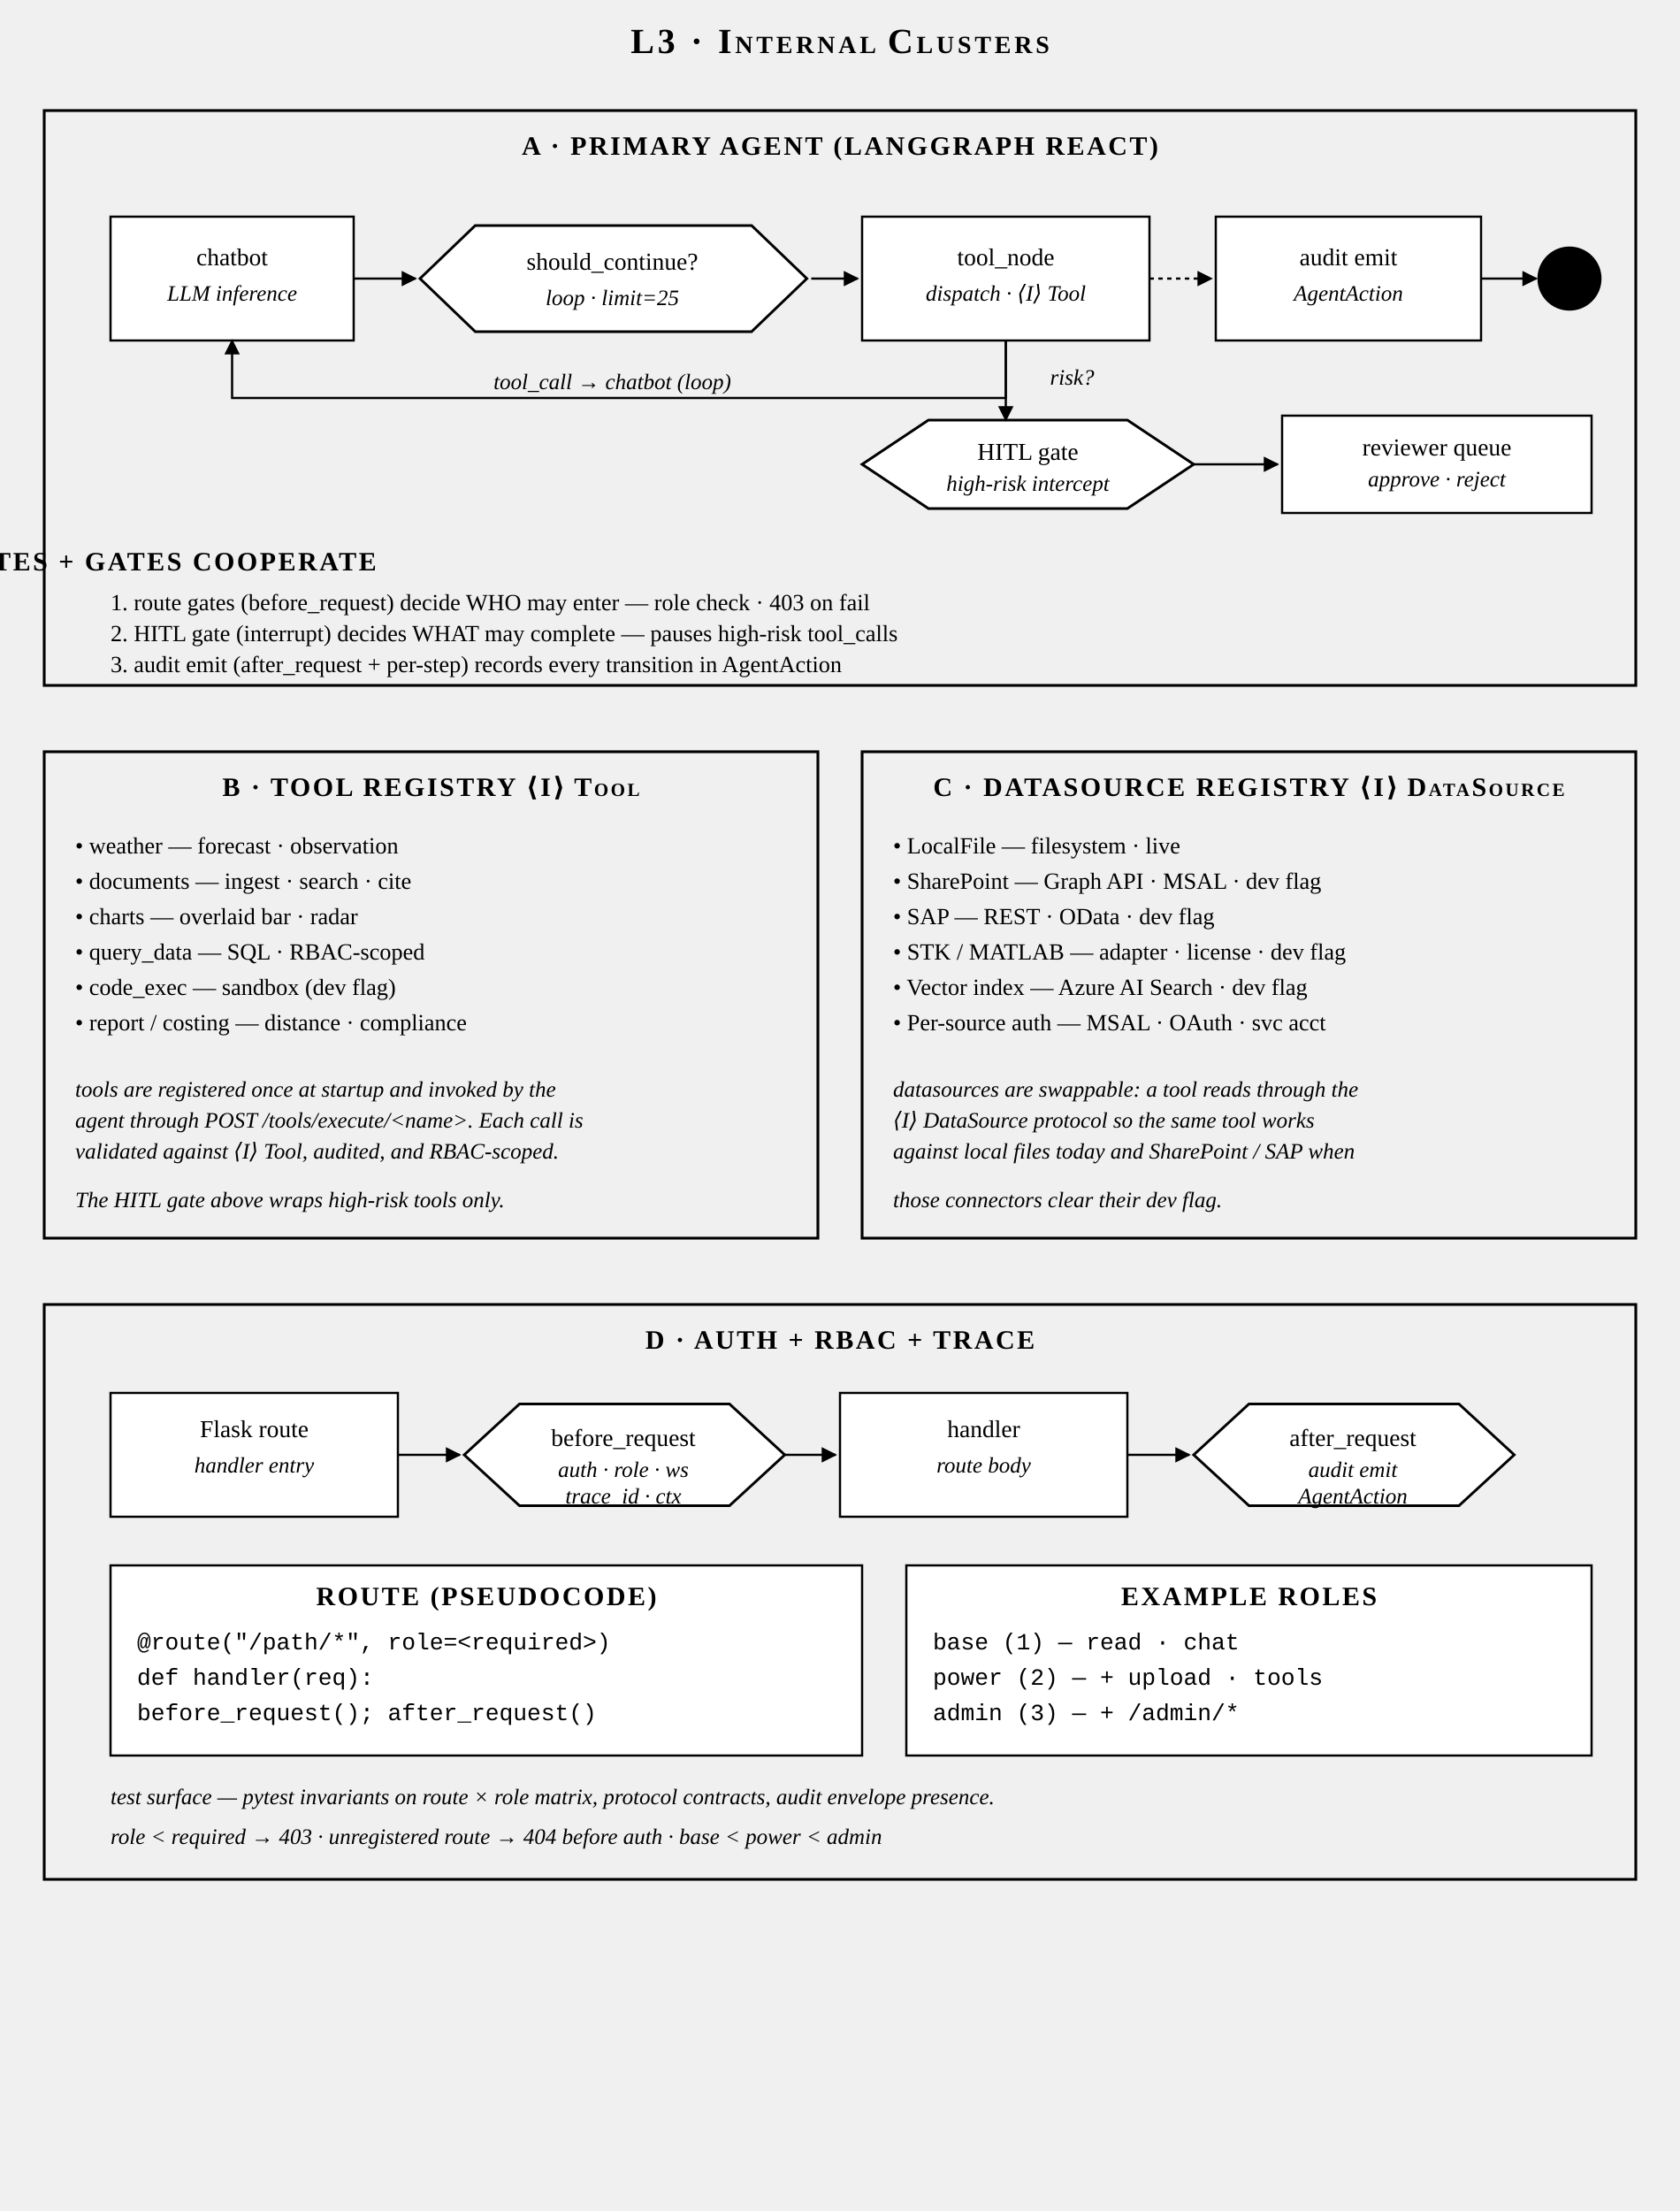
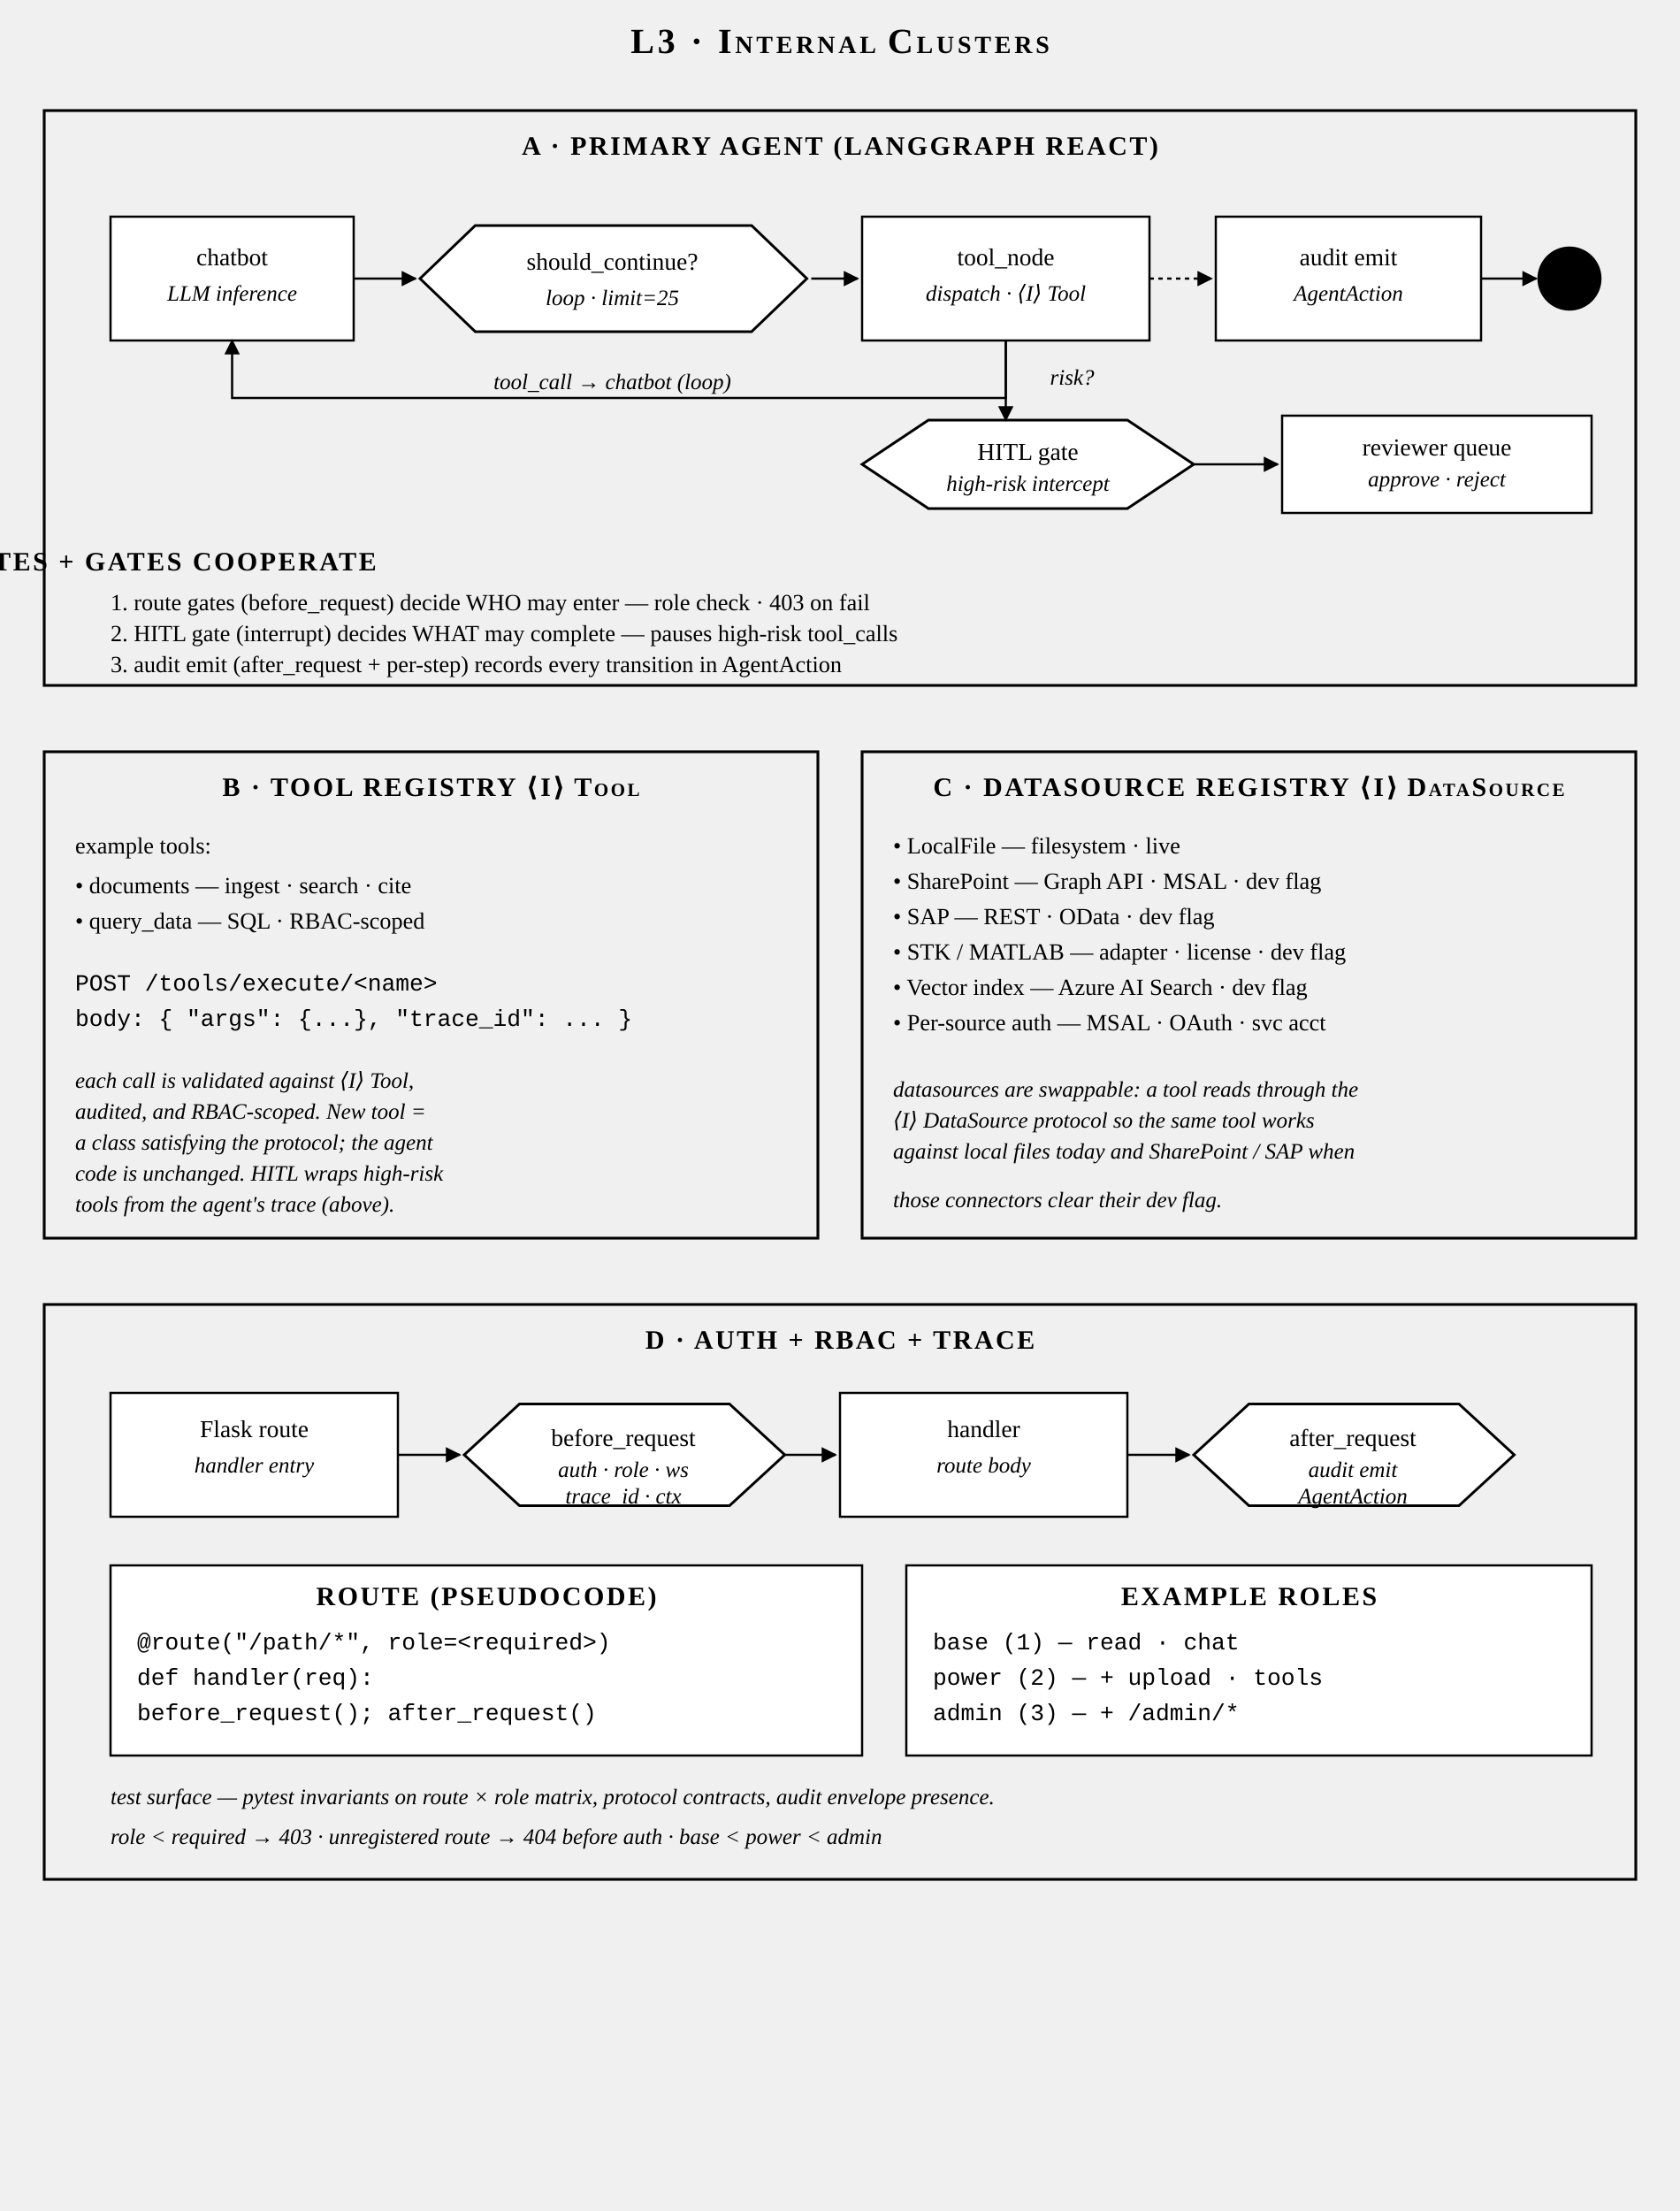
<svg xmlns="http://www.w3.org/2000/svg" viewBox="0 0 760 1000" font-family="Times New Roman, Times, serif">
  <defs>
    <marker id="arrL3" viewBox="0 0 10 10" refX="9" refY="5" markerWidth="7" markerHeight="7" orient="auto-start-reverse">
      <path d="M 0 0 L 10 5 L 0 10 z" fill="#000" />
    </marker>
    <style>
      .box { fill: #fff; stroke: #000; stroke-width: 1; }
      .box-dashed { fill: #fff; stroke: #000; stroke-width: 1; stroke-dasharray: 4 2; }
      .boundary { fill: none; stroke: #000; stroke-width: 1.25; }
      .gate { fill: #fff; stroke: #000; stroke-width: 1.2; }
      .terminal { fill: #000; stroke: #000; stroke-width: 1; }
      .lbl-c { font-size: 11px; fill: #000; text-anchor: middle; }
      .lbl { font-size: 10.5px; fill: #000; }
      .lbl-i-c { font-size: 10px; fill: #000; font-style: italic; text-anchor: middle; }
      .lbl-i { font-size: 10px; fill: #000; font-style: italic; }
      .head { font-size: 12px; font-weight: bold; font-variant: small-caps; letter-spacing: 1px; fill: #000; text-anchor: middle; }
      .edge { stroke: #000; stroke-width: 1; fill: none; }
      .edge-aud { stroke: #000; stroke-width: 1; fill: none; stroke-dasharray: 2 2; }
      .title { font-size: 16px; font-weight: bold; font-variant: small-caps; letter-spacing: 1.5px; fill: #000; text-anchor: middle; }
      .iface { font-size: 10px; font-style: italic; fill: #000; text-anchor: middle; }
      .mono { font-family: "Courier New", Courier, monospace; font-size: 10.5px; fill: #000; }
    </style>
  </defs>
  <text x="380" y="24" class="title">L3 · Internal Clusters</text>
  <g transform="translate(20,50)">
    <rect x="0" y="0" width="720" height="260" class="boundary" />
    <text x="360" y="20" class="head">A · PRIMARY AGENT   (LANGGRAPH REACT)</text>
    <rect x="30" y="48" width="110" height="56" class="box" />
    <text x="85" y="70" class="lbl-c">chatbot</text>
    <text x="85" y="86" class="lbl-i-c">LLM inference</text>
    <polygon points="170,76 195,52 320,52 345,76 320,100 195,100" class="gate" />
    <text x="257" y="72" class="lbl-c">should_continue?</text>
    <text x="257" y="88" class="lbl-i-c">loop · limit=25</text>
    <rect x="370" y="48" width="130" height="56" class="box" />
    <text x="435" y="70" class="lbl-c">tool_node</text>
    <text x="435" y="86" class="lbl-i-c">dispatch · ⟨I⟩ Tool</text>
    <rect x="530" y="48" width="120" height="56" class="box" />
    <text x="590" y="70" class="lbl-c">audit emit</text>
    <text x="590" y="86" class="lbl-i-c">AgentAction</text>
    <circle cx="690" cy="76" r="14" class="terminal" />
    <text x="690" y="80" class="lbl-c" fill="#fff">END</text>
    <line x1="140" y1="76" x2="168" y2="76" class="edge" marker-end="url(#arrL3)" />
    <line x1="347" y1="76" x2="368" y2="76" class="edge" marker-end="url(#arrL3)" />
    <line x1="500" y1="76" x2="528" y2="76" class="edge-aud" marker-end="url(#arrL3)" />
    <line x1="650" y1="76" x2="675" y2="76" class="edge" marker-end="url(#arrL3)" />
    <path d="M 435 104 L 435 130 L 85 130 L 85 104" class="edge" marker-end="url(#arrL3)" />
    <text x="257" y="126" class="lbl-i-c">tool_call → chatbot (loop)</text>
    <polygon points="370,160 400,140 490,140 520,160 490,180 400,180" class="gate" />
    <text x="445" y="158" class="lbl-c">HITL gate</text>
    <text x="445" y="172" class="lbl-i-c">high-risk intercept</text>
    <path d="M 435 104 L 435 140" class="edge" marker-end="url(#arrL3)" />
    <text x="455" y="124" class="lbl-i">risk?</text>
    <rect x="560" y="138" width="140" height="44" class="box" />
    <text x="630" y="156" class="lbl-c">reviewer queue</text>
    <text x="630" y="170" class="lbl-i-c">approve · reject</text>
    <line x1="520" y1="160" x2="558" y2="160" class="edge" marker-end="url(#arrL3)" />
    <text x="30" y="208" class="head" text-anchor="start">HOW ROUTES + GATES COOPERATE</text>
    <text x="30" y="226" class="lbl">1. route gates (before_request) decide WHO may enter — role check · 403 on fail</text>
    <text x="30" y="240" class="lbl">2. HITL gate (interrupt) decides WHAT may complete — pauses high-risk tool_calls</text>
    <text x="30" y="254" class="lbl">3. audit emit (after_request + per-step) records every transition in AgentAction</text>
  </g>
  <g transform="translate(20,340)">
    <rect x="0" y="0" width="350" height="220" class="boundary" />
    <text x="175" y="20" class="head">B · TOOL REGISTRY   ⟨I⟩ Tool</text>
-     <text x="14" y="46" class="lbl">• weather          — forecast · observation</text>
-     <text x="14" y="62" class="lbl">• documents        — ingest · search · cite</text>
-     <text x="14" y="78" class="lbl">• charts           — overlaid bar · radar</text>
-     <text x="14" y="94" class="lbl">• query_data       — SQL · RBAC-scoped</text>
-     <text x="14" y="110" class="lbl">• code_exec        — sandbox (dev flag)</text>
-     <text x="14" y="126" class="lbl">• report / costing — distance · compliance</text>
-     <text x="14" y="156" class="lbl-i">tools are registered once at startup and invoked by the</text>
-     <text x="14" y="170" class="lbl-i">agent through POST /tools/execute/&lt;name&gt;. Each call is</text>
-     <text x="14" y="184" class="lbl-i">validated against ⟨I⟩ Tool, audited, and RBAC-scoped.</text>
-     <text x="14" y="206" class="lbl-i">The HITL gate above wraps high-risk tools only.</text>
+     <text x="14" y="46" class="lbl">example tools:</text>
+     <text x="14" y="64" class="lbl">• documents  — ingest · search · cite</text>
+     <text x="14" y="80" class="lbl">• query_data — SQL · RBAC-scoped</text>
+     <text x="14" y="108" class="mono">POST /tools/execute/&lt;name&gt;</text>
+     <text x="14" y="124" class="mono">body: { "args": {...}, "trace_id": ... }</text>
+     <text x="14" y="152" class="lbl-i">each call is validated against ⟨I⟩ Tool,</text>
+     <text x="14" y="166" class="lbl-i">audited, and RBAC-scoped. New tool =</text>
+     <text x="14" y="180" class="lbl-i">a class satisfying the protocol; the agent</text>
+     <text x="14" y="194" class="lbl-i">code is unchanged. HITL wraps high-risk</text>
+     <text x="14" y="208" class="lbl-i">tools from the agent's trace (above).</text>
  </g>
  <g transform="translate(390,340)">
    <rect x="0" y="0" width="350" height="220" class="boundary" />
    <text x="175" y="20" class="head">C · DATASOURCE REGISTRY   ⟨I⟩ DataSource</text>
    <text x="14" y="46" class="lbl">• LocalFile      — filesystem · live</text>
    <text x="14" y="62" class="lbl">• SharePoint     — Graph API · MSAL · dev flag</text>
    <text x="14" y="78" class="lbl">• SAP            — REST · OData · dev flag</text>
    <text x="14" y="94" class="lbl">• STK / MATLAB   — adapter · license · dev flag</text>
    <text x="14" y="110" class="lbl">• Vector index   — Azure AI Search · dev flag</text>
    <text x="14" y="126" class="lbl">• Per-source auth — MSAL · OAuth · svc acct</text>
    <text x="14" y="156" class="lbl-i">datasources are swappable: a tool reads through the</text>
    <text x="14" y="170" class="lbl-i">⟨I⟩ DataSource protocol so the same tool works</text>
    <text x="14" y="184" class="lbl-i">against local files today and SharePoint / SAP when</text>
    <text x="14" y="206" class="lbl-i">those connectors clear their dev flag.</text>
  </g>
  <g transform="translate(20,590)">
    <rect x="0" y="0" width="720" height="260" class="boundary" />
    <text x="360" y="20" class="head">D · AUTH + RBAC + TRACE</text>
    <rect x="30" y="40" width="130" height="56" class="box" />
    <text x="95" y="60" class="lbl-c">Flask route</text>
    <text x="95" y="76" class="lbl-i-c">handler entry</text>
    <polygon points="190,68 215,45 310,45 335,68 310,91 215,91" class="gate" />
    <text x="262" y="64" class="lbl-c">before_request</text>
    <text x="262" y="78" class="lbl-i-c">auth · role · ws</text>
    <text x="262" y="90" class="lbl-i-c">trace_id · ctx</text>
    <rect x="360" y="40" width="130" height="56" class="box" />
    <text x="425" y="60" class="lbl-c">handler</text>
    <text x="425" y="76" class="lbl-i-c">route body</text>
    <polygon points="520,68 545,45 640,45 665,68 640,91 545,91" class="gate" />
    <text x="592" y="64" class="lbl-c">after_request</text>
    <text x="592" y="78" class="lbl-i-c">audit emit</text>
    <text x="592" y="90" class="lbl-i-c">AgentAction</text>
    <line x1="160" y1="68" x2="188" y2="68" class="edge" marker-end="url(#arrL3)" />
    <line x1="335" y1="68" x2="358" y2="68" class="edge" marker-end="url(#arrL3)" />
    <line x1="490" y1="68" x2="518" y2="68" class="edge" marker-end="url(#arrL3)" />
    <rect x="30" y="118" width="340" height="86" class="box" />
    <text x="200" y="136" class="head">ROUTE (PSEUDOCODE)</text>
    <text x="42" y="156" class="mono">@route("/path/*", role=&lt;required&gt;)</text>
    <text x="42" y="172" class="mono">def handler(req):</text>
    <text x="42" y="188" class="mono">    before_request();  after_request()</text>
    <rect x="390" y="118" width="310" height="86" class="box" />
    <text x="545" y="136" class="head">EXAMPLE ROLES</text>
    <text x="402" y="156" class="mono">base   (1)  — read · chat</text>
    <text x="402" y="172" class="mono">power  (2)  — + upload · tools</text>
    <text x="402" y="188" class="mono">admin  (3)  — + /admin/*</text>
    <text x="30" y="226" class="lbl-i">test surface — pytest invariants on route × role matrix, protocol contracts, audit envelope presence.</text>
    <text x="30" y="244" class="lbl-i">role &lt; required → 403   ·   unregistered route → 404 before auth   ·   base &lt; power &lt; admin</text>
  </g>
</svg>
